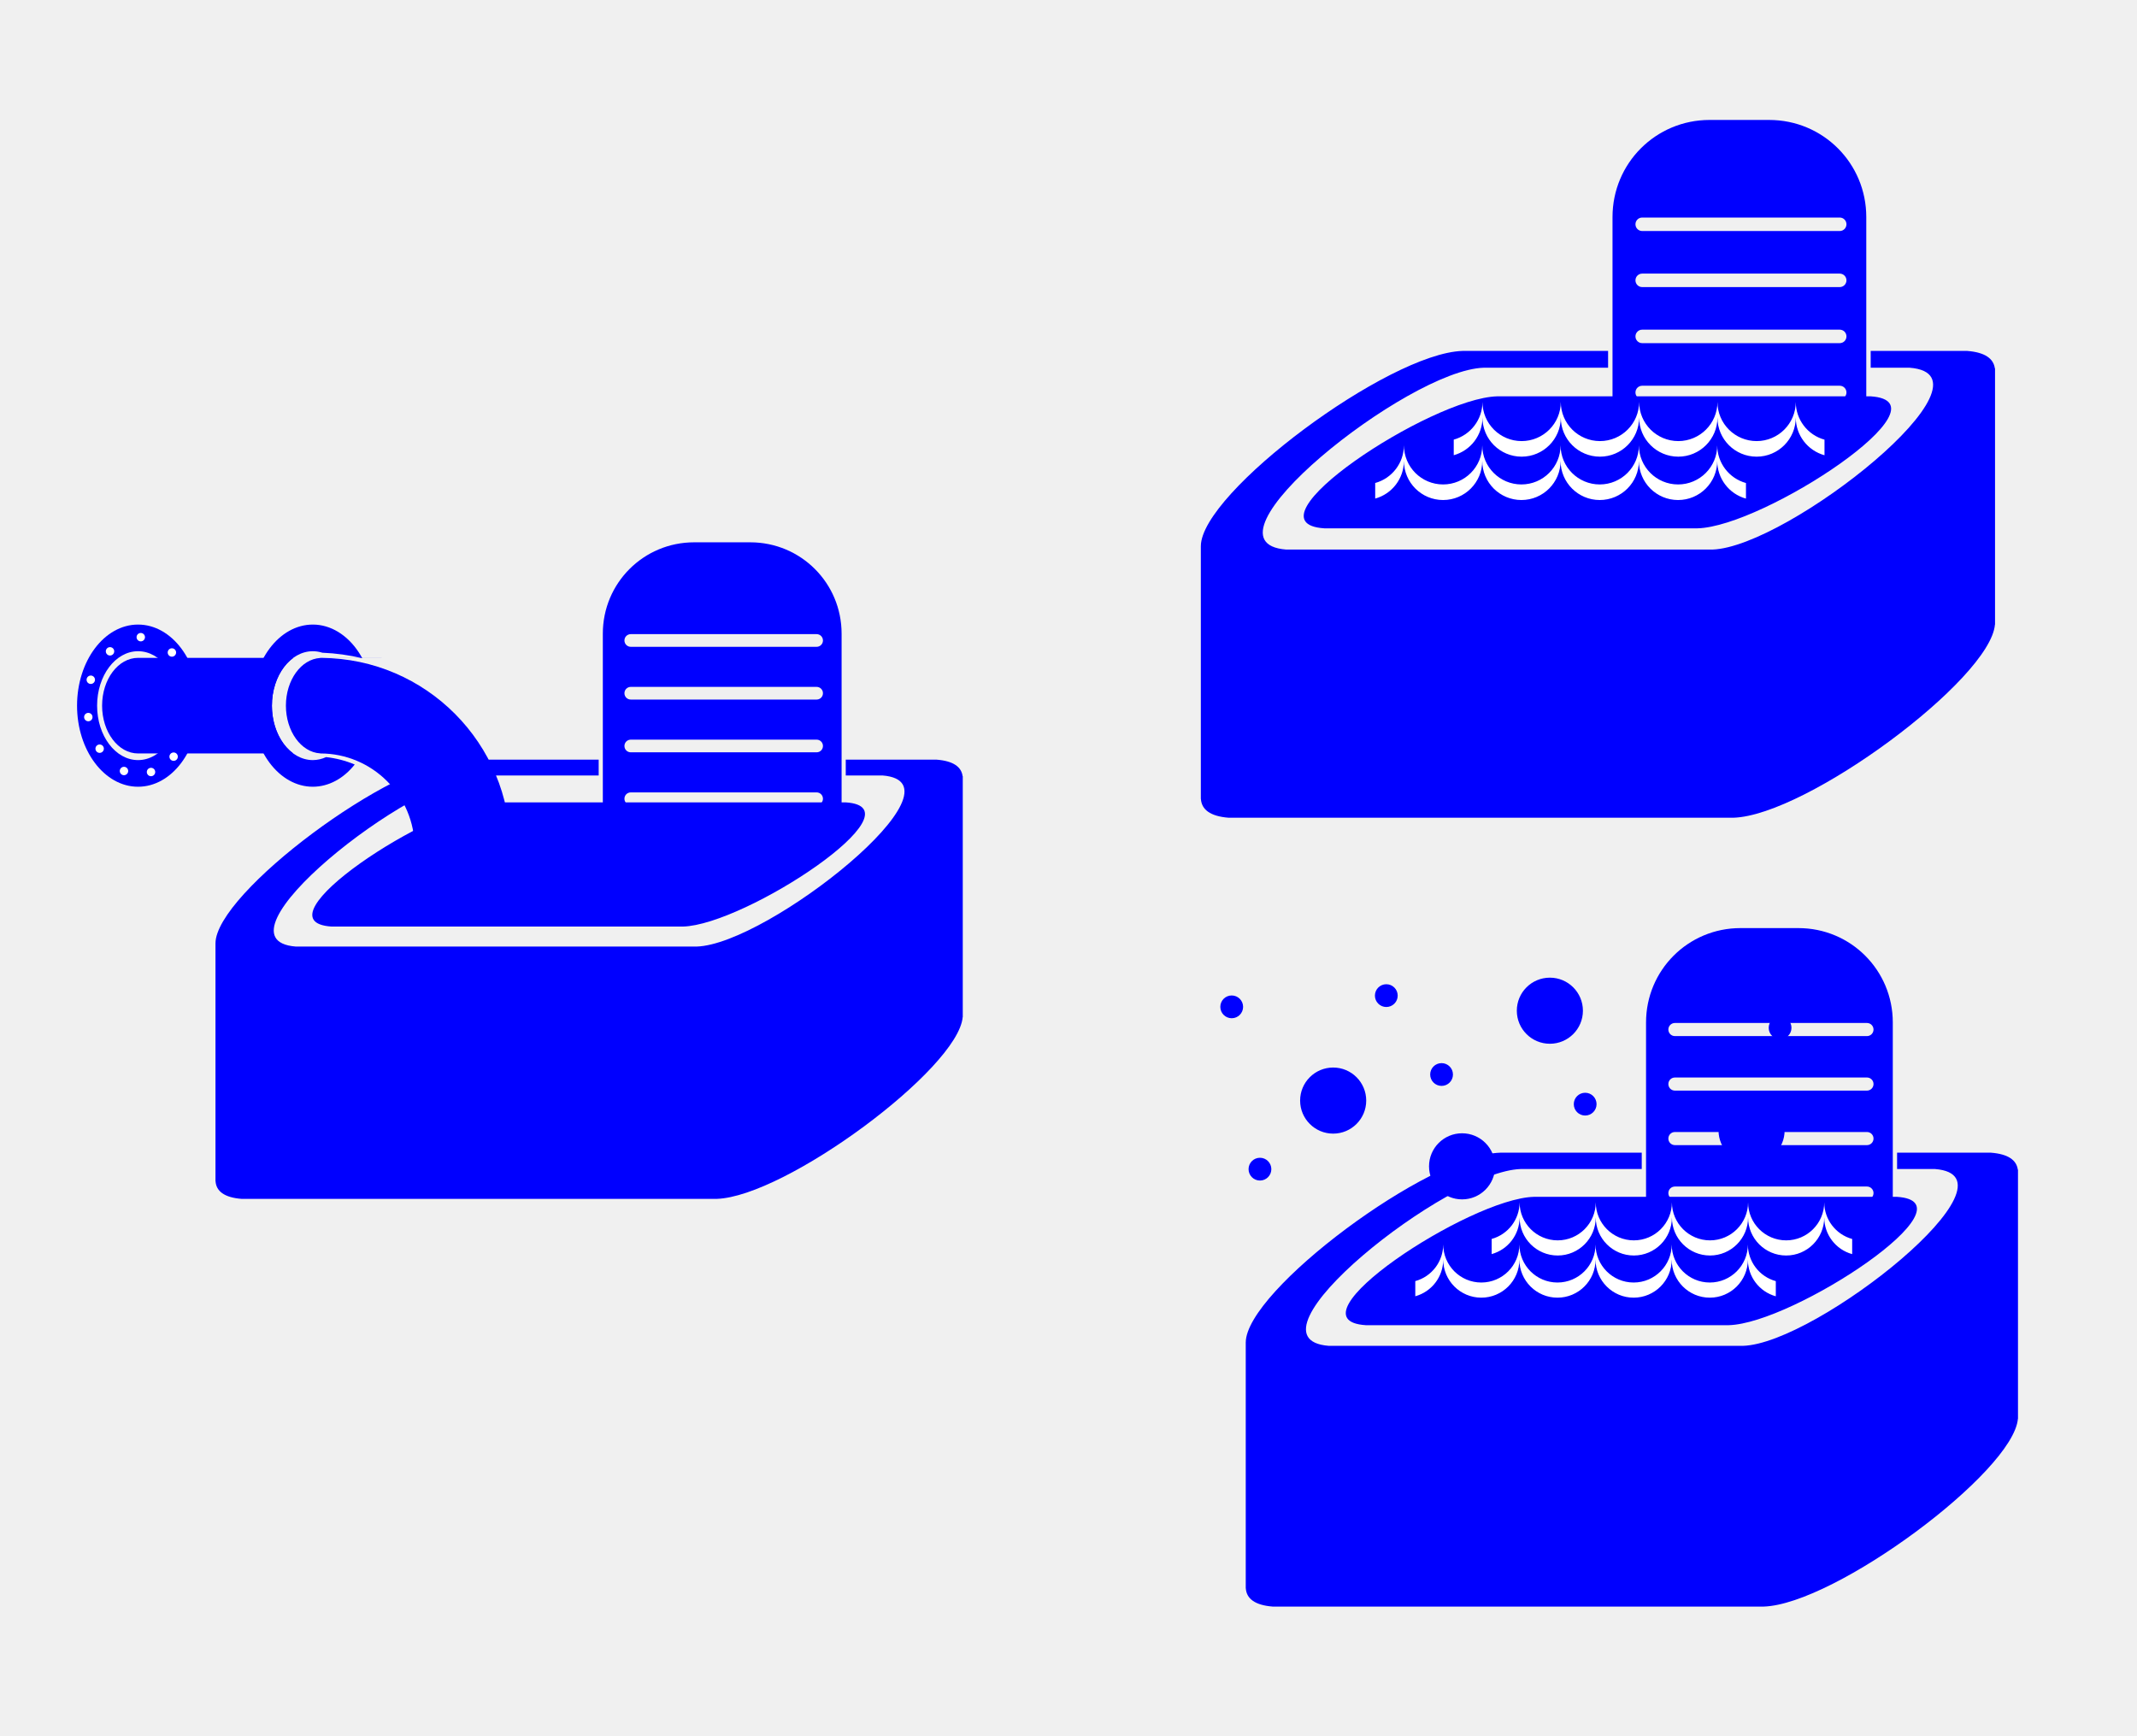
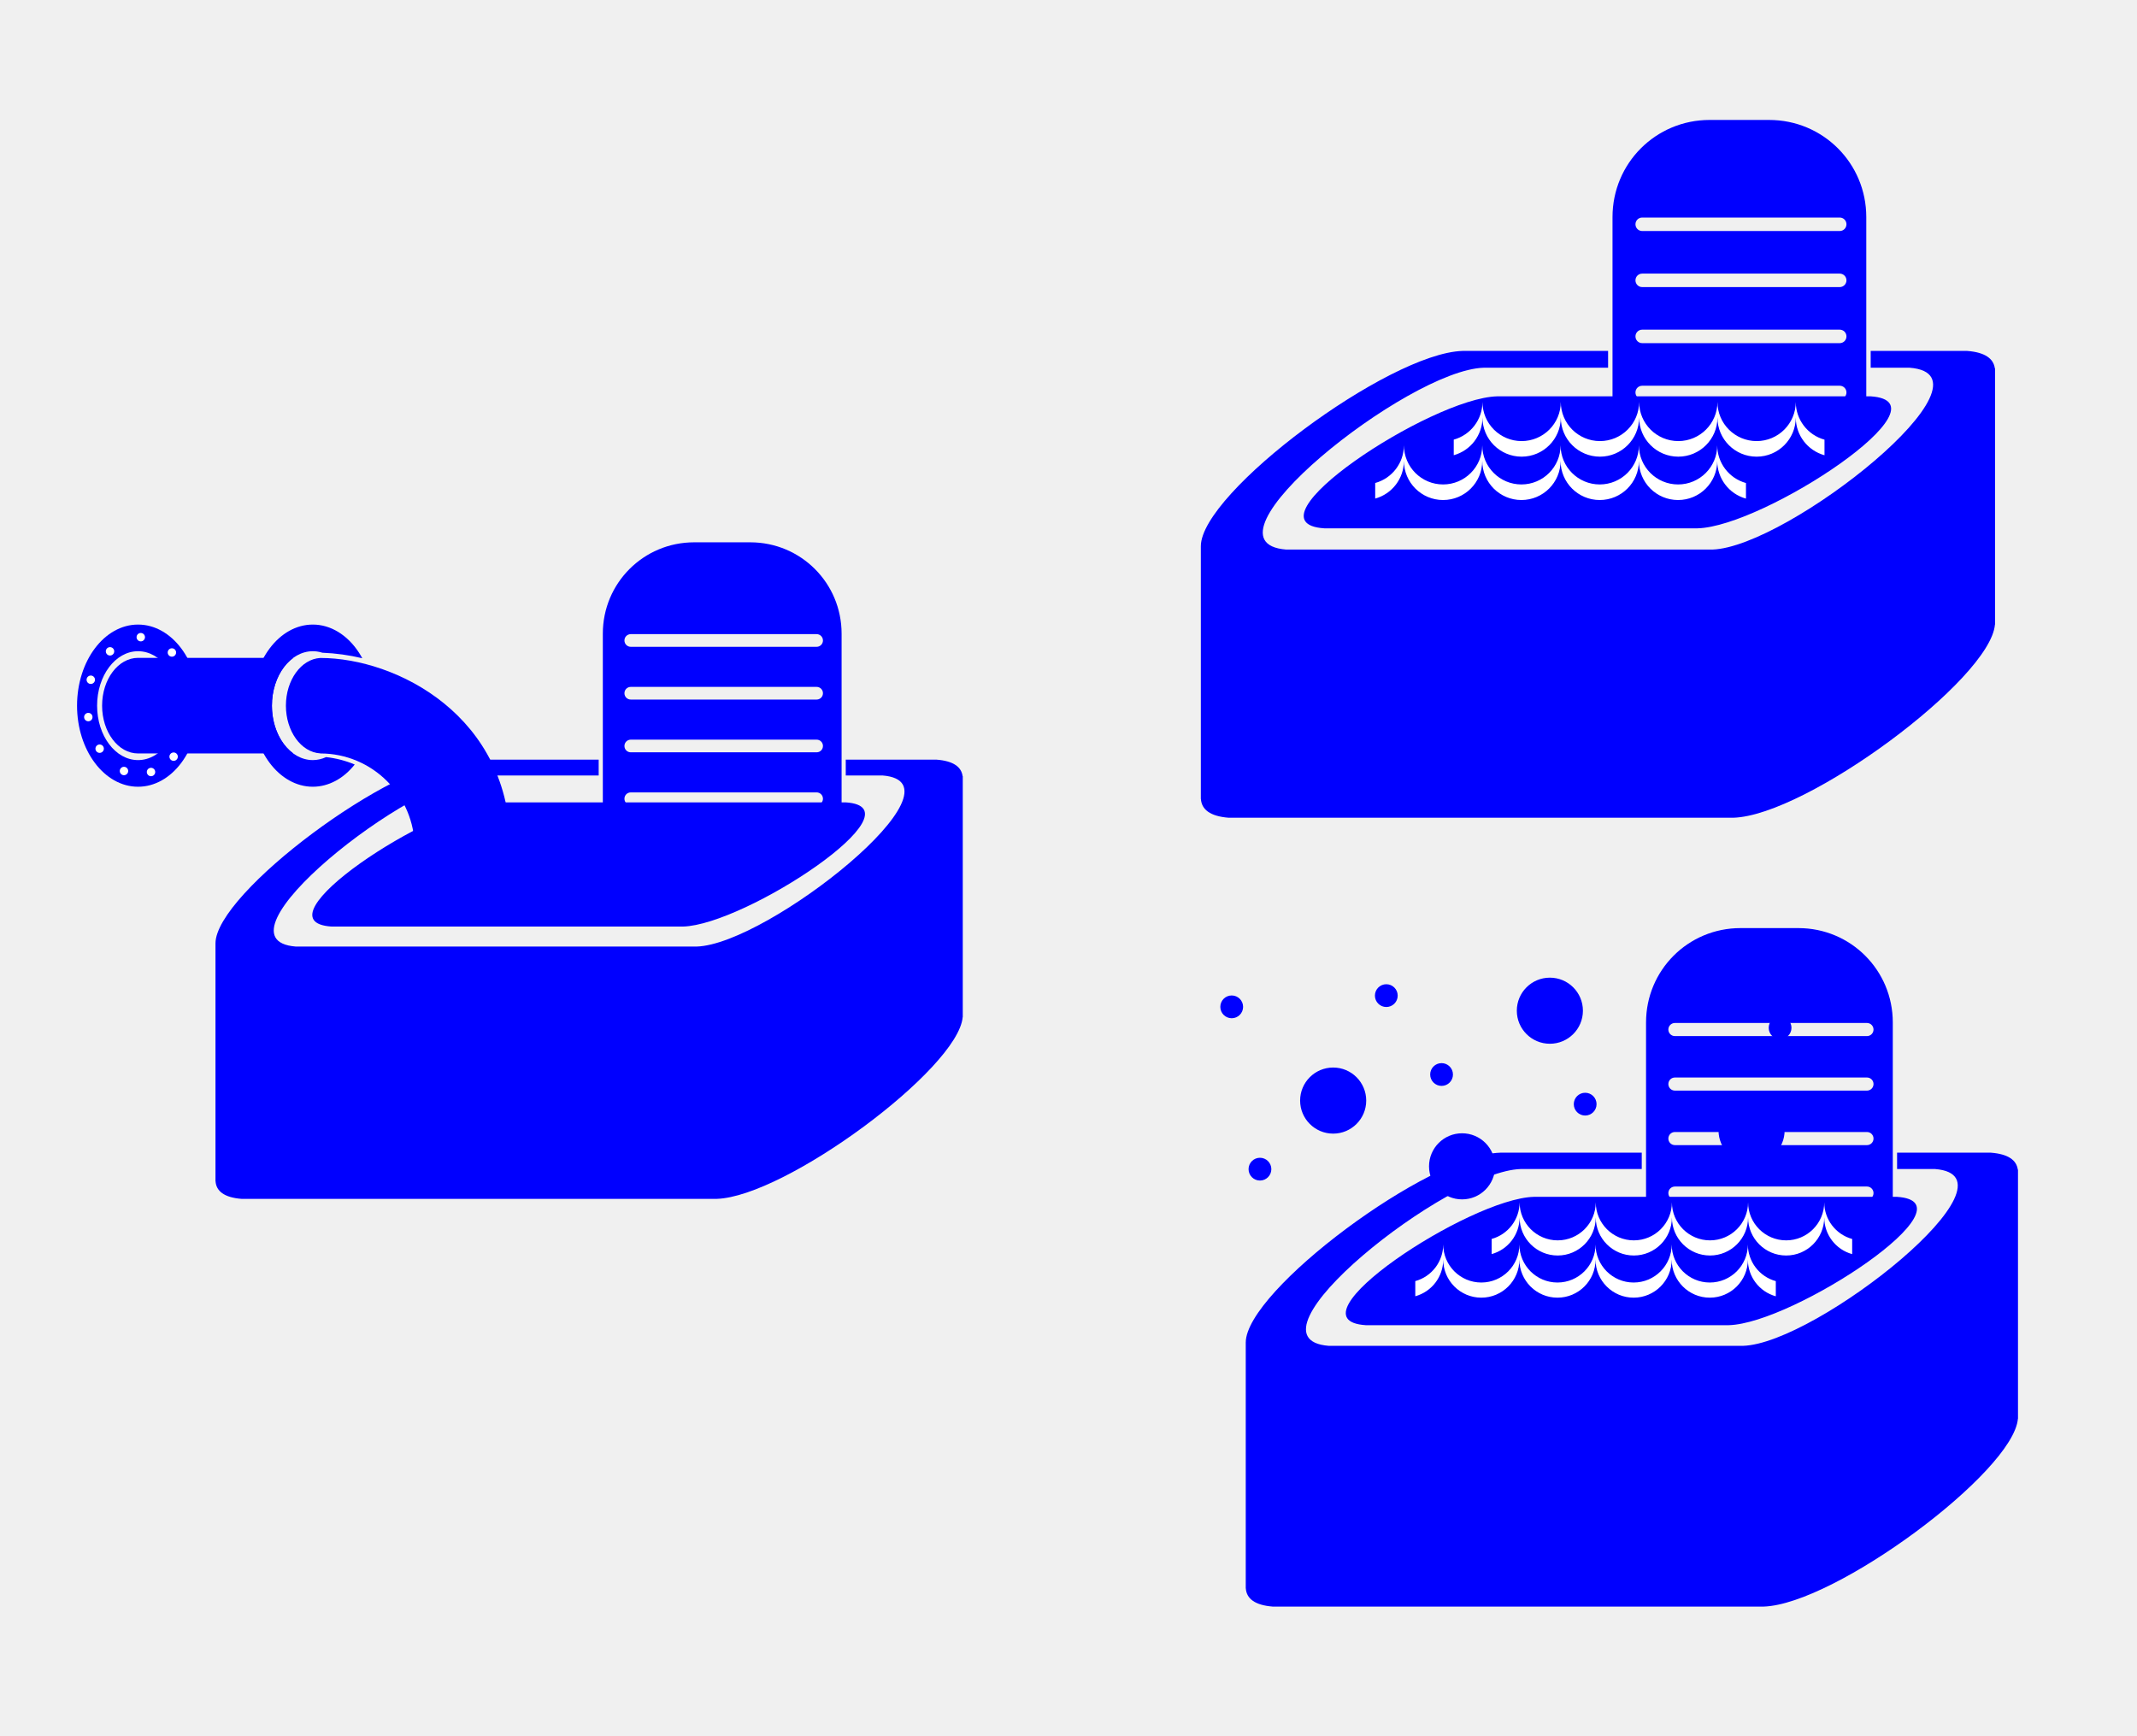
<svg xmlns="http://www.w3.org/2000/svg" width="655" height="532" viewBox="0 0 173.302 140.758" version="1.1" id="svg8" enable-background="new">
  <defs id="defs2" />
  <g id="layer1" transform="translate(0,-156.2416)">
    <g id="g4947" transform="matrix(1.437102,0,0,1.437102,-78.86557,-328.9053)">
      <path id="path4939" d="m 137.409,357.391 c -4.186,0.126 -14.761,7.999 -14.767,11.016 h -5.1e-4 v 14.269 h 0.004 c 0.04,0.589 0.514,0.977 1.564,1.058 h 28.483 c 4.134,-0.125 14.502,-7.807 14.761,-10.902 h 0.005 v -14.458 h -0.011 c -0.074,-0.547 -0.552,-0.905 -1.557,-0.983 h -0.996 -3.765 -0.688 v 0.948 h 0.688 1.511 c 5.326,0.415 -6.862,10.133 -11.14,10.262 h -24.041 c -5.326,-0.415 6.862,-10.133 11.14,-10.262 h 2.571 3.763 0.69 v -0.948 h -0.69 -3.763 z m 1.96,2.562 c -3.749,0.094 -14.429,7.148 -9.762,7.449 h 21.066 c 3.749,-0.094 14.429,-7.148 9.762,-7.449 h -15.5 z" style="opacity:1;fill:#0000ff;fill-opacity:1;fill-rule:nonzero;stroke:none;stroke-width:1.267;stroke-linecap:round;stroke-linejoin:round;stroke-miterlimit:4;stroke-dasharray:none;stroke-opacity:1;paint-order:markers fill stroke" />
      <path style="opacity:1;fill:#0000ff;fill-opacity:1;fill-rule:nonzero;stroke:none;stroke-width:16.918;stroke-linecap:round;stroke-linejoin:round;stroke-miterlimit:4;stroke-dasharray:none;stroke-opacity:1;paint-order:markers fill stroke" d="m 572.033,710.984 c -11.47,0 -20.703,9.234 -20.703,20.703 V 778 h 54.123 v -46.312 c 0,-11.47 -9.234,-20.703 -20.703,-20.703 z m -14.371,20.814 h 42.125 c 0.796,0 1.438,0.641 1.438,1.438 0,0.796 -0.641,1.438 -1.438,1.438 h -42.125 c -0.796,0 -1.438,-0.641 -1.438,-1.438 0,-0.796 0.641,-1.438 1.438,-1.438 z m 0,11.959 h 42.125 c 0.796,0 1.438,0.641 1.438,1.438 0,0.796 -0.641,1.438 -1.438,1.438 h -42.125 c -0.796,0 -1.438,-0.641 -1.438,-1.438 0,-0.796 0.641,-1.438 1.438,-1.438 z m 0,11.957 h 42.125 c 0.796,0 1.438,0.641 1.438,1.438 0,0.796 -0.641,1.438 -1.438,1.438 h -42.125 c -0.796,0 -1.438,-0.641 -1.438,-1.438 0,-0.796 0.641,-1.438 1.438,-1.438 z m 0,11.959 h 42.125 c 0.796,0 1.438,0.641 1.438,1.438 0,0.796 -0.641,1.438 -1.438,1.438 h -42.125 c -0.796,0 -1.438,-0.641 -1.438,-1.438 0,-0.796 0.641,-1.438 1.438,-1.438 z" transform="matrix(0.2645833,0,0,0.2645833,0,156.2416)" id="path4941" />
      <path id="path4943" d="m 134.102,362.716 a 2.21,2.21 0 0 1 -1.621,2.128 v 0.879 a 2.21,2.21 0 0 0 1.621,-2.128 2.21,2.21 0 0 0 2.21,2.21 2.21,2.21 0 0 0 2.21,-2.21 2.21,2.21 0 0 0 2.21,2.21 2.21,2.21 0 0 0 2.21,-2.21 2.21,2.21 0 0 0 2.21,2.21 2.21,2.21 0 0 0 2.21,-2.21 2.21,2.21 0 0 0 2.21,2.21 2.21,2.21 0 0 0 2.21,-2.209 2.21,2.21 0 0 0 1.621,2.129 v -0.879 a 2.21,2.21 0 0 1 -1.621,-2.129 2.21,2.21 0 0 1 -2.21,2.209 2.21,2.21 0 0 1 -2.21,-2.21 2.21,2.21 0 0 1 -2.21,2.21 2.21,2.21 0 0 1 -2.21,-2.21 2.21,2.21 0 0 1 -2.21,2.21 2.21,2.21 0 0 1 -2.21,-2.21 2.21,2.21 0 0 1 -2.21,2.21 2.21,2.21 0 0 1 -2.21,-2.21 z" style="opacity:1;fill:#ffffff;fill-opacity:1;fill-rule:nonzero;stroke:none;stroke-width:1.3;stroke-linecap:round;stroke-linejoin:round;stroke-miterlimit:4;stroke-dasharray:none;stroke-opacity:1;paint-order:markers fill stroke" />
      <path style="opacity:1;fill:#ffffff;fill-opacity:1;fill-rule:nonzero;stroke:none;stroke-width:1.3;stroke-linecap:round;stroke-linejoin:round;stroke-miterlimit:4;stroke-dasharray:none;stroke-opacity:1;paint-order:markers fill stroke" d="m 138.534,360.269 a 2.21,2.21 0 0 1 -1.621,2.128 v 0.879 a 2.21,2.21 0 0 0 1.621,-2.128 2.21,2.21 0 0 0 2.21,2.21 2.21,2.21 0 0 0 2.21,-2.21 2.21,2.21 0 0 0 2.21,2.21 2.21,2.21 0 0 0 2.21,-2.21 2.21,2.21 0 0 0 2.21,2.21 2.21,2.21 0 0 0 2.21,-2.21 2.21,2.21 0 0 0 2.21,2.21 2.21,2.21 0 0 0 2.21,-2.209 2.21,2.21 0 0 0 1.621,2.129 v -0.879 a 2.21,2.21 0 0 1 -1.621,-2.129 2.21,2.21 0 0 1 -2.21,2.209 2.21,2.21 0 0 1 -2.21,-2.21 2.21,2.21 0 0 1 -2.21,2.21 2.21,2.21 0 0 1 -2.21,-2.21 2.21,2.21 0 0 1 -2.21,2.21 2.21,2.21 0 0 1 -2.21,-2.21 2.21,2.21 0 0 1 -2.21,2.21 2.21,2.21 0 0 1 -2.21,-2.21 z" id="path4945" />
    </g>
    <g id="g5204" transform="matrix(1.397374,0,0,1.397374,8.143529,0.8078165)">
      <g id="g4957" transform="translate(-56.17305,-179.2587)">
        <path id="path4949" d="m 137.409,357.391 c -4.186,0.126 -14.761,7.999 -14.767,11.016 h -5.1e-4 v 14.269 h 0.004 c 0.04,0.589 0.514,0.977 1.564,1.058 h 28.483 c 4.134,-0.125 14.502,-7.807 14.761,-10.902 h 0.005 v -14.458 h -0.011 c -0.074,-0.547 -0.552,-0.905 -1.557,-0.983 h -0.996 -3.765 -0.688 v 0.948 h 0.688 1.511 c 5.326,0.415 -6.862,10.133 -11.14,10.262 h -24.041 c -5.326,-0.415 6.862,-10.133 11.14,-10.262 h 2.571 3.763 0.69 v -0.948 h -0.69 -3.763 z m 1.96,2.562 c -3.749,0.094 -14.429,7.148 -9.762,7.449 h 21.066 c 3.749,-0.094 14.429,-7.148 9.762,-7.449 h -15.5 z" style="opacity:1;fill:#0000ff;fill-opacity:1;fill-rule:nonzero;stroke:none;stroke-width:1.267;stroke-linecap:round;stroke-linejoin:round;stroke-miterlimit:4;stroke-dasharray:none;stroke-opacity:1;paint-order:markers fill stroke" />
        <path style="opacity:1;fill:#0000ff;fill-opacity:1;fill-rule:nonzero;stroke:none;stroke-width:16.918;stroke-linecap:round;stroke-linejoin:round;stroke-miterlimit:4;stroke-dasharray:none;stroke-opacity:1;paint-order:markers fill stroke" d="m 572.033,710.984 c -11.47,0 -20.703,9.234 -20.703,20.703 V 778 h 54.123 v -46.312 c 0,-11.47 -9.234,-20.703 -20.703,-20.703 z m -14.371,20.814 h 42.125 c 0.796,0 1.438,0.641 1.438,1.438 0,0.796 -0.641,1.438 -1.438,1.438 h -42.125 c -0.796,0 -1.438,-0.641 -1.438,-1.438 0,-0.796 0.641,-1.438 1.438,-1.438 z m 0,11.959 h 42.125 c 0.796,0 1.438,0.641 1.438,1.438 0,0.796 -0.641,1.438 -1.438,1.438 h -42.125 c -0.796,0 -1.438,-0.641 -1.438,-1.438 0,-0.796 0.641,-1.438 1.438,-1.438 z m 0,11.957 h 42.125 c 0.796,0 1.438,0.641 1.438,1.438 0,0.796 -0.641,1.438 -1.438,1.438 h -42.125 c -0.796,0 -1.438,-0.641 -1.438,-1.438 0,-0.796 0.641,-1.438 1.438,-1.438 z m 0,11.959 h 42.125 c 0.796,0 1.438,0.641 1.438,1.438 0,0.796 -0.641,1.438 -1.438,1.438 h -42.125 c -0.796,0 -1.438,-0.641 -1.438,-1.438 0,-0.796 0.641,-1.438 1.438,-1.438 z" transform="matrix(0.2645833,0,0,0.2645833,0,156.2416)" id="path4951" />
        <path id="path4953" d="m 134.102,362.716 a 2.21,2.21 0 0 1 -1.621,2.128 v 0.879 a 2.21,2.21 0 0 0 1.621,-2.128 2.21,2.21 0 0 0 2.21,2.21 2.21,2.21 0 0 0 2.21,-2.21 2.21,2.21 0 0 0 2.21,2.21 2.21,2.21 0 0 0 2.21,-2.21 2.21,2.21 0 0 0 2.21,2.21 2.21,2.21 0 0 0 2.21,-2.21 2.21,2.21 0 0 0 2.21,2.21 2.21,2.21 0 0 0 2.21,-2.209 2.21,2.21 0 0 0 1.621,2.129 v -0.879 a 2.21,2.21 0 0 1 -1.621,-2.129 2.21,2.21 0 0 1 -2.21,2.209 2.21,2.21 0 0 1 -2.21,-2.21 2.21,2.21 0 0 1 -2.21,2.21 2.21,2.21 0 0 1 -2.21,-2.21 2.21,2.21 0 0 1 -2.21,2.21 2.21,2.21 0 0 1 -2.21,-2.21 2.21,2.21 0 0 1 -2.21,2.21 2.21,2.21 0 0 1 -2.21,-2.21 z" style="opacity:1;fill:#ffffff;fill-opacity:1;fill-rule:nonzero;stroke:none;stroke-width:1.3;stroke-linecap:round;stroke-linejoin:round;stroke-miterlimit:4;stroke-dasharray:none;stroke-opacity:1;paint-order:markers fill stroke" />
        <path style="opacity:1;fill:#ffffff;fill-opacity:1;fill-rule:nonzero;stroke:none;stroke-width:1.3;stroke-linecap:round;stroke-linejoin:round;stroke-miterlimit:4;stroke-dasharray:none;stroke-opacity:1;paint-order:markers fill stroke" d="m 138.534,360.269 a 2.21,2.21 0 0 1 -1.621,2.128 v 0.879 a 2.21,2.21 0 0 0 1.621,-2.128 2.21,2.21 0 0 0 2.21,2.21 2.21,2.21 0 0 0 2.21,-2.21 2.21,2.21 0 0 0 2.21,2.21 2.21,2.21 0 0 0 2.21,-2.21 2.21,2.21 0 0 0 2.21,2.21 2.21,2.21 0 0 0 2.21,-2.21 2.21,2.21 0 0 0 2.21,2.21 2.21,2.21 0 0 0 2.21,-2.209 2.21,2.21 0 0 0 1.621,2.129 v -0.879 a 2.21,2.21 0 0 1 -1.621,-2.129 2.21,2.21 0 0 1 -2.21,2.209 2.21,2.21 0 0 1 -2.21,-2.21 2.21,2.21 0 0 1 -2.21,2.21 2.21,2.21 0 0 1 -2.21,-2.21 2.21,2.21 0 0 1 -2.21,2.21 2.21,2.21 0 0 1 -2.21,-2.21 2.21,2.21 0 0 1 -2.21,2.21 2.21,2.21 0 0 1 -2.21,-2.21 z" id="path4955" />
      </g>
      <path style="opacity:1;fill:#0000ff;fill-opacity:1;fill-rule:nonzero;stroke:none;stroke-width:4;stroke-linecap:round;stroke-linejoin:round;stroke-miterlimit:4;stroke-dasharray:none;stroke-opacity:1;paint-order:markers fill stroke" d="m 94.238,167.577 a 0.661,0.661 0 0 0 -0.661,0.661 0.661,0.661 0 0 0 0.661,0.661 0.661,0.661 0 0 0 0.661,-0.661 0.661,0.661 0 0 0 -0.661,-0.661 z m -10.12,0.397 a 1.918,1.918 0 0 0 -1.918,1.918 1.918,1.918 0 0 0 1.918,1.918 1.918,1.918 0 0 0 1.918,-1.918 1.918,1.918 0 0 0 -1.918,-1.918 z m -9.492,0.381 a 0.661,0.661 0 0 0 -0.661,0.661 0.661,0.661 0 0 0 0.661,0.661 0.661,0.661 0 0 0 0.661,-0.661 0.661,0.661 0 0 0 -0.661,-0.661 z m -8.972,0.652 a 0.661,0.661 0 0 0 -0.661,0.661 0.661,0.661 0 0 0 0.661,0.661 0.661,0.661 0 0 0 0.661,-0.661 0.661,0.661 0 0 0 -0.661,-0.661 z m 31.825,1.216 a 0.661,0.661 0 0 0 -0.661,0.661 0.661,0.661 0 0 0 0.661,0.661 0.661,0.661 0 0 0 0.661,-0.661 0.661,0.661 0 0 0 -0.661,-0.661 z m -6.681,1.587 a 0.661,0.661 0 0 0 -0.661,0.661 0.661,0.661 0 0 0 0.661,0.661 0.661,0.661 0 0 0 0.661,-0.661 0.661,0.661 0 0 0 -0.661,-0.661 z m -12.965,1.124 a 0.661,0.661 0 0 0 -0.661,0.661 0.661,0.661 0 0 0 0.661,0.661 0.661,0.661 0 0 0 0.661,-0.661 0.661,0.661 0 0 0 -0.661,-0.661 z m -6.291,0.256 a 1.918,1.918 0 0 0 -1.918,1.918 1.918,1.918 0 0 0 1.918,1.918 1.918,1.918 0 0 0 1.918,-1.918 1.918,1.918 0 0 0 -1.918,-1.918 z m 14.625,1.464 a 0.661,0.661 0 0 0 -0.661,0.661 0.661,0.661 0 0 0 0.661,0.661 0.661,0.661 0 0 0 0.661,-0.661 0.661,0.661 0 0 0 -0.661,-0.661 z m 9.657,0.267 a 1.918,1.918 0 0 0 -1.918,1.918 1.918,1.918 0 0 0 1.918,1.918 1.918,1.918 0 0 0 1.918,-1.918 1.918,1.918 0 0 0 -1.918,-1.918 z m -16.801,2.085 a 1.918,1.918 0 0 0 -1.918,1.918 1.918,1.918 0 0 0 1.918,1.918 1.918,1.918 0 0 0 1.918,-1.918 1.918,1.918 0 0 0 -1.918,-1.918 z M 67.293,178.427 a 0.661,0.661 0 0 0 -0.661,0.661 0.661,0.661 0 0 0 0.661,0.661 0.661,0.661 0 0 0 0.661,-0.661 0.661,0.661 0 0 0 -0.661,-0.661 z" id="path5001" />
    </g>
    <g id="g7075" transform="matrix(1.352205,0,0,1.352205,-75.94463,-137.3678)">
      <path style="opacity:1;fill:#0000ff;fill-opacity:1;fill-rule:nonzero;stroke:none;stroke-width:1.267;stroke-linecap:round;stroke-linejoin:round;stroke-miterlimit:4;stroke-dasharray:none;stroke-opacity:1;paint-order:markers fill stroke" d="m 83.854,262.695 c -4.186,0.126 -14.761,7.999 -14.767,11.016 h -5.1e-4 v 14.269 h 0.004 c 0.04,0.589 0.514,0.977 1.564,1.058 h 28.483 c 4.134,-0.125 14.502,-7.807 14.761,-10.902 h 0.005 v -14.458 h -0.011 c -0.074,-0.547 -0.552,-0.905 -1.557,-0.983 h -0.996 -3.765 -0.688 v 0.948 h 0.688 1.511 c 5.326,0.415 -6.862,10.133 -11.14,10.262 h -24.041 c -5.326,-0.415 6.862,-10.133 11.14,-10.262 h 2.571 3.763 0.69 v -0.948 h -0.69 -3.763 z m 1.96,2.562 c -3.749,0.094 -14.429,7.148 -9.762,7.449 h 21.066 c 3.749,-0.094 14.429,-7.148 9.762,-7.449 H 91.38 Z" id="path7019" />
      <g id="g7071" transform="matrix(0.2240012,0,0,0.2240319,104.7275,223.1087)">
-         <path id="path7021" d="m -131.057,149.447 v 0.028 a 9.628,12.796 0 0 0 -9.198,12.768 9.628,12.796 0 0 0 9.198,12.776 v 0.02 a 25.268,25.268 0 0 1 25.268,25.268 h 0.058 a 4.271,4.271 0 0 0 -0.058,0.671 4.271,4.271 0 0 0 4.272,4.272 4.271,4.271 0 0 0 4.272,-4.272 4.271,4.271 0 0 0 -0.056,-0.671 h 0.114 a 4.271,4.271 0 0 0 -0.058,0.671 4.271,4.271 0 0 0 4.272,4.272 4.271,4.271 0 0 0 4.271,-4.272 4.271,4.271 0 0 0 -0.055,-0.671 h 0.114 a 4.271,4.271 0 0 0 -0.058,0.671 4.271,4.271 0 0 0 4.272,4.272 4.271,4.271 0 0 0 4.272,-4.272 4.271,4.271 0 0 0 -0.055,-0.671 h 0.055 a 50.897,50.879 0 0 0 -50.53,-50.847 h 16.037 v -0.013 h -15.974 a 9.628,12.796 0 0 0 -0.149,0.01 50.897,50.879 0 0 0 -0.281,-0.01 z" style="opacity:1;fill:#0000ff;fill-opacity:1;fill-rule:nonzero;stroke:none;stroke-width:2.667;stroke-linecap:round;stroke-linejoin:round;stroke-miterlimit:4;stroke-dasharray:none;stroke-opacity:1;paint-order:markers fill stroke" />
+         <path id="path7021" d="m -131.057,149.475 c -5.14,0.305 -9.192,5.929 -9.198,12.768 0.003,6.842 4.055,12.47 9.198,12.776 v 0.02 c 13.955,0 25.268,11.313 25.268,25.268 h 0.058 c -0.037,0.222 -0.057,0.446 -0.058,0.671 -5e-5,2.359 1.912,4.272 4.272,4.272 2.359,5e-5 4.272,-1.912 4.272,-4.272 -9.04e-4,-0.225 -0.02,-0.449 -0.056,-0.671 h 0.114 c -0.037,0.222 -0.056,0.446 -0.058,0.671 -4.6e-5,2.359 1.912,4.272 4.272,4.272 2.359,-2.4e-4 4.271,-1.913 4.271,-4.272 -7.35e-4,-0.225 -0.019,-0.449 -0.055,-0.671 h 0.114 c -0.037,0.222 -0.057,0.446 -0.058,0.671 -4.6e-5,2.359 1.912,4.272 4.272,4.272 2.359,5e-5 4.272,-1.912 4.272,-4.272 -7.32e-4,-0.225 -0.019,-0.449 -0.055,-0.671 h 0.055 c 0.186,-35.349 -30.58,-50.838 -50.897,-50.832 z" style="opacity:1;fill:#0000ff;fill-opacity:1;fill-rule:nonzero;stroke:none;stroke-width:2.667;stroke-linecap:round;stroke-linejoin:round;stroke-miterlimit:4;stroke-dasharray:none;stroke-opacity:1;paint-order:markers fill stroke" />
        <path id="path7023" d="m -179.84,140.535 a 16.333,21.708 0 0 0 -16.333,21.708 16.333,21.708 0 0 0 16.333,21.708 16.333,21.708 0 0 0 16.333,-21.708 16.333,21.708 0 0 0 -16.333,-21.708 z m 0,7.134 a 10.965,14.574 0 0 1 10.965,14.574 10.965,14.574 0 0 1 -10.965,14.574 10.965,14.574 0 0 1 -10.965,-14.574 10.965,14.574 0 0 1 10.965,-14.574 z" style="opacity:1;fill:#0000ff;fill-opacity:1;fill-rule:nonzero;stroke:none;stroke-width:4.524;stroke-linecap:round;stroke-linejoin:round;stroke-miterlimit:4;stroke-dasharray:none;stroke-opacity:1;paint-order:markers fill stroke" />
        <path id="path7025" d="m -139.219,174.279 a 10.965,14.574 0 0 0 0.924,0.753 10.965,14.574 0 0 0 0.01,0.006 10.965,14.574 0 0 1 -0.934,-0.76 z" style="opacity:1;fill:#0000ff;fill-opacity:1;fill-rule:nonzero;stroke:none;stroke-width:2.667;stroke-linecap:round;stroke-linejoin:round;stroke-miterlimit:4;stroke-dasharray:none;stroke-opacity:1;paint-order:markers fill stroke" />
        <path id="path7027" d="m -140.092,173.399 a 10.965,14.574 0 0 0 0.864,0.872 10.965,14.574 0 0 0 0.01,0.008 10.965,14.574 0 0 1 -0.873,-0.88 z" style="opacity:1;fill:#0000ff;fill-opacity:1;fill-rule:nonzero;stroke:none;stroke-width:2.667;stroke-linecap:round;stroke-linejoin:round;stroke-miterlimit:4;stroke-dasharray:none;stroke-opacity:1;paint-order:markers fill stroke" />
        <path id="path7029" d="m -140.862,172.448 a 10.965,14.574 0 0 0 0.761,0.942 10.965,14.574 0 0 0 0.009,0.009 10.965,14.574 0 0 1 -0.77,-0.951 z" style="opacity:1;fill:#0000ff;fill-opacity:1;fill-rule:nonzero;stroke:none;stroke-width:2.667;stroke-linecap:round;stroke-linejoin:round;stroke-miterlimit:4;stroke-dasharray:none;stroke-opacity:1;paint-order:markers fill stroke" />
        <path id="path7031" d="m -141.503,171.488 a 10.965,14.574 0 0 0 0.6,0.908 10.965,14.574 0 0 0 0.008,0.01 10.965,14.574 0 0 1 -0.608,-0.918 z" style="opacity:1;fill:#0000ff;fill-opacity:1;fill-rule:nonzero;stroke:none;stroke-width:2.667;stroke-linecap:round;stroke-linejoin:round;stroke-miterlimit:4;stroke-dasharray:none;stroke-opacity:1;paint-order:markers fill stroke" />
        <path id="path7033" d="m -142.068,170.482 a 10.965,14.574 0 0 0 0.441,0.82 10.965,14.574 0 0 0 0.006,0.009 10.965,14.574 0 0 1 -0.448,-0.829 z" style="opacity:1;fill:#0000ff;fill-opacity:1;fill-rule:nonzero;stroke:none;stroke-width:2.667;stroke-linecap:round;stroke-linejoin:round;stroke-miterlimit:4;stroke-dasharray:none;stroke-opacity:1;paint-order:markers fill stroke" />
        <path id="path7035" d="m -142.804,168.866 a 10.965,14.574 0 0 0 0.54,1.251 10.965,14.574 0 0 0 0.004,0.008 10.965,14.574 0 0 1 -0.544,-1.258 z" style="opacity:1;fill:#0000ff;fill-opacity:1;fill-rule:nonzero;stroke:none;stroke-width:2.667;stroke-linecap:round;stroke-linejoin:round;stroke-miterlimit:4;stroke-dasharray:none;stroke-opacity:1;paint-order:markers fill stroke" />
        <path id="path7037" d="m -143.12,167.931 a 10.965,14.574 0 0 0 0.311,0.922 10.965,14.574 0 0 0 0.006,0.013 10.965,14.574 0 0 1 -0.316,-0.935 z" style="opacity:1;fill:#0000ff;fill-opacity:1;fill-rule:nonzero;stroke:none;stroke-width:2.667;stroke-linecap:round;stroke-linejoin:round;stroke-miterlimit:4;stroke-dasharray:none;stroke-opacity:1;paint-order:markers fill stroke" />
        <path id="path7039" d="m -143.47,166.676 a 10.965,14.574 0 0 0 0.212,0.848 10.965,14.574 0 0 0 0.003,0.007 10.965,14.574 0 0 1 -0.215,-0.855 z" style="opacity:1;fill:#0000ff;fill-opacity:1;fill-rule:nonzero;stroke:none;stroke-width:2.667;stroke-linecap:round;stroke-linejoin:round;stroke-miterlimit:4;stroke-dasharray:none;stroke-opacity:1;paint-order:markers fill stroke" />
        <path id="path7041" d="m -143.761,165.208 a 10.965,14.574 0 0 0 0.158,0.934 10.965,14.574 0 0 0 0.002,0.009 10.965,14.574 0 0 1 -0.16,-0.943 z" style="opacity:1;fill:#0000ff;fill-opacity:1;fill-rule:nonzero;stroke:none;stroke-width:2.667;stroke-linecap:round;stroke-linejoin:round;stroke-miterlimit:4;stroke-dasharray:none;stroke-opacity:1;paint-order:markers fill stroke" />
        <path id="path7043" d="m -143.937,163.695 a 10.965,14.574 0 0 0 0.094,1.025 10.965,14.574 0 0 0 0.002,0.01 10.965,14.574 0 0 1 -0.096,-1.035 z" style="opacity:1;fill:#0000ff;fill-opacity:1;fill-rule:nonzero;stroke:none;stroke-width:2.667;stroke-linecap:round;stroke-linejoin:round;stroke-miterlimit:4;stroke-dasharray:none;stroke-opacity:1;paint-order:markers fill stroke" />
        <path id="path7045" d="m -144.002,162.243 a 10.965,14.574 0 0 0 0.027,1.031 10.965,14.574 0 0 0 0.001,0.01 10.965,14.574 0 0 1 -0.028,-1.041 z" style="opacity:1;fill:#0000ff;fill-opacity:1;fill-rule:nonzero;stroke:none;stroke-width:2.667;stroke-linecap:round;stroke-linejoin:round;stroke-miterlimit:4;stroke-dasharray:none;stroke-opacity:1;paint-order:markers fill stroke" />
        <path id="path7047" d="m -138.282,149.462 a 10.965,14.574 0 0 0 -0.68,0.518 10.965,14.574 0 0 0 -0.891,0.847 10.965,14.574 0 0 0 -0.823,0.961 10.965,14.574 0 0 0 -0.747,1.066 10.965,14.574 0 0 0 -0.664,1.16 10.965,14.574 0 0 0 -0.573,1.242 10.965,14.574 0 0 0 -0.477,1.312 10.965,14.574 0 0 0 -0.376,1.368 10.965,14.574 0 0 0 -0.271,1.411 10.965,14.574 0 0 0 -0.164,1.441 10.965,14.574 0 0 0 -0.055,1.455 10.965,14.574 0 0 1 5.72,-12.781 z" style="opacity:1;fill:#0000ff;fill-opacity:1;fill-rule:nonzero;stroke:none;stroke-width:2.667;stroke-linecap:round;stroke-linejoin:round;stroke-miterlimit:4;stroke-dasharray:none;stroke-opacity:1;paint-order:markers fill stroke" />
        <path id="path7049" d="m -138.263,149.447 h -41.576 a 9.628,12.796 0 0 0 -9.628,12.796 9.628,12.796 0 0 0 9.628,12.796 h 41.556 a 10.965,14.574 0 0 1 -5.2e-4,-5.3e-4 10.965,14.574 0 0 1 -0.01,-0.006 10.965,14.574 0 0 1 -0.924,-0.753 10.965,14.574 0 0 1 -0.01,-0.008 10.965,14.574 0 0 1 -0.864,-0.872 10.965,14.574 0 0 1 -0.009,-0.009 10.965,14.574 0 0 1 -0.761,-0.942 10.965,14.574 0 0 1 -0.034,-0.042 10.965,14.574 0 0 1 -0.008,-0.01 10.965,14.574 0 0 1 -0.6,-0.908 10.965,14.574 0 0 1 -0.117,-0.177 10.965,14.574 0 0 1 -0.006,-0.009 10.965,14.574 0 0 1 -0.441,-0.82 10.965,14.574 0 0 1 -0.192,-0.357 10.965,14.574 0 0 1 -0.004,-0.008 10.965,14.574 0 0 1 -0.54,-1.251 10.965,14.574 0 0 1 -0.006,-0.013 10.965,14.574 0 0 1 -0.311,-0.922 10.965,14.574 0 0 1 -0.134,-0.4 10.965,14.574 0 0 1 -0.003,-0.007 10.965,14.574 0 0 1 -0.212,-0.848 10.965,14.574 0 0 1 -0.131,-0.525 10.965,14.574 0 0 1 -0.002,-0.009 10.965,14.574 0 0 1 -0.158,-0.934 10.965,14.574 0 0 1 -0.081,-0.478 10.965,14.574 0 0 1 -0.002,-0.01 10.965,14.574 0 0 1 -0.094,-1.025 10.965,14.574 0 0 1 -0.037,-0.411 10.965,14.574 0 0 1 -0.001,-0.01 10.965,14.574 0 0 1 -0.027,-1.031 10.965,14.574 0 0 1 0.055,-1.455 10.965,14.574 0 0 1 0.164,-1.441 10.965,14.574 0 0 1 0.271,-1.411 10.965,14.574 0 0 1 0.376,-1.368 10.965,14.574 0 0 1 0.477,-1.312 10.965,14.574 0 0 1 0.573,-1.242 10.965,14.574 0 0 1 0.664,-1.16 10.965,14.574 0 0 1 0.747,-1.066 10.965,14.574 0 0 1 0.823,-0.961 10.965,14.574 0 0 1 0.891,-0.847 10.965,14.574 0 0 1 0.68,-0.518 10.965,14.574 0 0 1 0.019,-0.015 z" style="opacity:1;fill:#0000ff;fill-opacity:1;fill-rule:nonzero;stroke:none;stroke-width:2.667;stroke-linecap:round;stroke-linejoin:round;stroke-miterlimit:4;stroke-dasharray:none;stroke-opacity:1;paint-order:markers fill stroke" />
-         <path id="path7051" d="m -133.037,140.535 a 16.333,21.708 0 0 0 -16.333,21.708 16.333,21.708 0 0 0 16.333,21.708 16.333,21.708 0 0 0 11.207,-5.952 27.493,27.493 0 0 0 -7.667,-1.981 10.965,14.574 0 0 1 -3.539,0.799 10.965,14.574 0 0 1 -10.965,-14.574 10.965,14.574 0 0 1 10.965,-14.574 10.965,14.574 0 0 1 2.284,0.326 h 10.024 a 16.333,21.708 0 0 0 -12.308,-7.46 z m 2.325,7.474 a 10.965,14.574 0 0 1 0.178,0.06 55.379,55.359 0 0 1 10.728,1.48 16.333,21.708 0 0 0 -0.913,-1.54 z" style="opacity:1;fill:#0000ff;fill-opacity:1;fill-rule:nonzero;stroke:none;stroke-width:4.524;stroke-linecap:round;stroke-linejoin:round;stroke-miterlimit:4;stroke-dasharray:none;stroke-opacity:1;paint-order:markers fill stroke" />
+         <path id="path7051" d="m -133.037,140.535 c -9.02,1.4e-4 -16.333,9.719 -16.333,21.708 6e-5,11.989 7.312,21.708 16.333,21.708 4.17,-0.01 8.18,-2.139 11.207,-5.952 -2.447,-1.027 -5.029,-1.694 -7.667,-1.981 -1.139,0.523 -2.335,0.793 -3.539,0.799 -6.056,4e-5 -10.965,-6.525 -10.965,-14.574 -1e-4,-8.049 4.909,-14.574 10.965,-14.574 0.768,0.002 1.533,0.111 2.284,0.326 h 10.024 c -3.099,-4.734 -7.587,-7.454 -12.308,-7.46 z m 2.284,7.46 c 0.06,0.019 0.16,0.054 0.22,0.074 3.616,0.142 7.209,0.638 10.728,1.48 -0.287,-0.532 -0.601,-1.06 -0.923,-1.554 z" style="opacity:1;fill:#0000ff;fill-opacity:1;fill-rule:nonzero;stroke:none;stroke-width:4.524;stroke-linecap:round;stroke-linejoin:round;stroke-miterlimit:4;stroke-dasharray:none;stroke-opacity:1;paint-order:markers fill stroke" />
        <circle r="1.124" cy="143.909" cx="-179.112" id="circle7053" style="opacity:1;fill:#ffffff;fill-opacity:1;fill-rule:nonzero;stroke:none;stroke-width:4;stroke-linecap:round;stroke-linejoin:round;stroke-miterlimit:4;stroke-dasharray:none;stroke-opacity:1;paint-order:markers fill stroke" />
        <circle style="opacity:1;fill:#ffffff;fill-opacity:1;fill-rule:nonzero;stroke:none;stroke-width:4;stroke-linecap:round;stroke-linejoin:round;stroke-miterlimit:4;stroke-dasharray:none;stroke-opacity:1;paint-order:markers fill stroke" id="circle7055" cx="-187.346" cy="147.7" r="1.124" />
        <circle r="1.124" cy="155.308" cx="-192.496" id="circle7057" style="opacity:1;fill:#ffffff;fill-opacity:1;fill-rule:nonzero;stroke:none;stroke-width:4;stroke-linecap:round;stroke-linejoin:round;stroke-miterlimit:4;stroke-dasharray:none;stroke-opacity:1;paint-order:markers fill stroke" />
        <circle style="opacity:1;fill:#ffffff;fill-opacity:1;fill-rule:nonzero;stroke:none;stroke-width:4;stroke-linecap:round;stroke-linejoin:round;stroke-miterlimit:4;stroke-dasharray:none;stroke-opacity:1;paint-order:markers fill stroke" id="circle7059" cx="-193.157" cy="165.301" r="1.124" />
        <circle r="1.124" cy="173.761" cx="-190.121" id="circle7061" style="opacity:1;fill:#ffffff;fill-opacity:1;fill-rule:nonzero;stroke:none;stroke-width:4;stroke-linecap:round;stroke-linejoin:round;stroke-miterlimit:4;stroke-dasharray:none;stroke-opacity:1;paint-order:markers fill stroke" />
        <circle style="opacity:1;fill:#ffffff;fill-opacity:1;fill-rule:nonzero;stroke:none;stroke-width:4;stroke-linecap:round;stroke-linejoin:round;stroke-miterlimit:4;stroke-dasharray:none;stroke-opacity:1;paint-order:markers fill stroke" id="circle7063" cx="-183.607" cy="179.737" r="1.124" />
        <circle r="1.124" cy="180.008" cx="-176.37" id="circle7065" style="opacity:1;fill:#ffffff;fill-opacity:1;fill-rule:nonzero;stroke:none;stroke-width:4;stroke-linecap:round;stroke-linejoin:round;stroke-miterlimit:4;stroke-dasharray:none;stroke-opacity:1;paint-order:markers fill stroke" />
        <circle style="opacity:1;fill:#ffffff;fill-opacity:1;fill-rule:nonzero;stroke:none;stroke-width:4;stroke-linecap:round;stroke-linejoin:round;stroke-miterlimit:4;stroke-dasharray:none;stroke-opacity:1;paint-order:markers fill stroke" id="circle7067" cx="-170.777" cy="148.01" r="1.124" />
        <circle r="1.124" cy="175.898" cx="-170.316" id="circle7069" style="opacity:1;fill:#ffffff;fill-opacity:1;fill-rule:nonzero;stroke:none;stroke-width:4;stroke-linecap:round;stroke-linejoin:round;stroke-miterlimit:4;stroke-dasharray:none;stroke-opacity:1;paint-order:markers fill stroke" />
      </g>
      <path id="path7073" d="m 97.795,249.66 c -3.035,0 -5.478,2.443 -5.478,5.478 v 12.254 h 14.32 v -12.254 c 0,-3.035 -2.443,-5.478 -5.478,-5.478 z m -3.802,5.507 h 11.146 c 0.211,0 0.38,0.17 0.38,0.38 0,0.211 -0.17,0.38 -0.38,0.38 H 93.993 c -0.211,0 -0.38,-0.17 -0.38,-0.38 0,-0.211 0.17,-0.38 0.38,-0.38 z m 0,3.164 h 11.146 c 0.211,0 0.38,0.17 0.38,0.38 0,0.211 -0.17,0.38 -0.38,0.38 H 93.993 c -0.211,0 -0.38,-0.17 -0.38,-0.38 0,-0.211 0.17,-0.38 0.38,-0.38 z m 0,3.164 h 11.146 c 0.211,0 0.38,0.17 0.38,0.38 0,0.211 -0.17,0.38 -0.38,0.38 H 93.993 c -0.211,0 -0.38,-0.17 -0.38,-0.38 0,-0.211 0.17,-0.38 0.38,-0.38 z m 0,3.164 h 11.146 c 0.211,0 0.38,0.17 0.38,0.38 0,0.211 -0.17,0.38 -0.38,0.38 H 93.993 c -0.211,0 -0.38,-0.17 -0.38,-0.38 0,-0.211 0.17,-0.38 0.38,-0.38 z" style="opacity:1;fill:#0000ff;fill-opacity:1;fill-rule:nonzero;stroke:none;stroke-width:4.476;stroke-linecap:round;stroke-linejoin:round;stroke-miterlimit:4;stroke-dasharray:none;stroke-opacity:1;paint-order:markers fill stroke" />
    </g>
  </g>
</svg>
